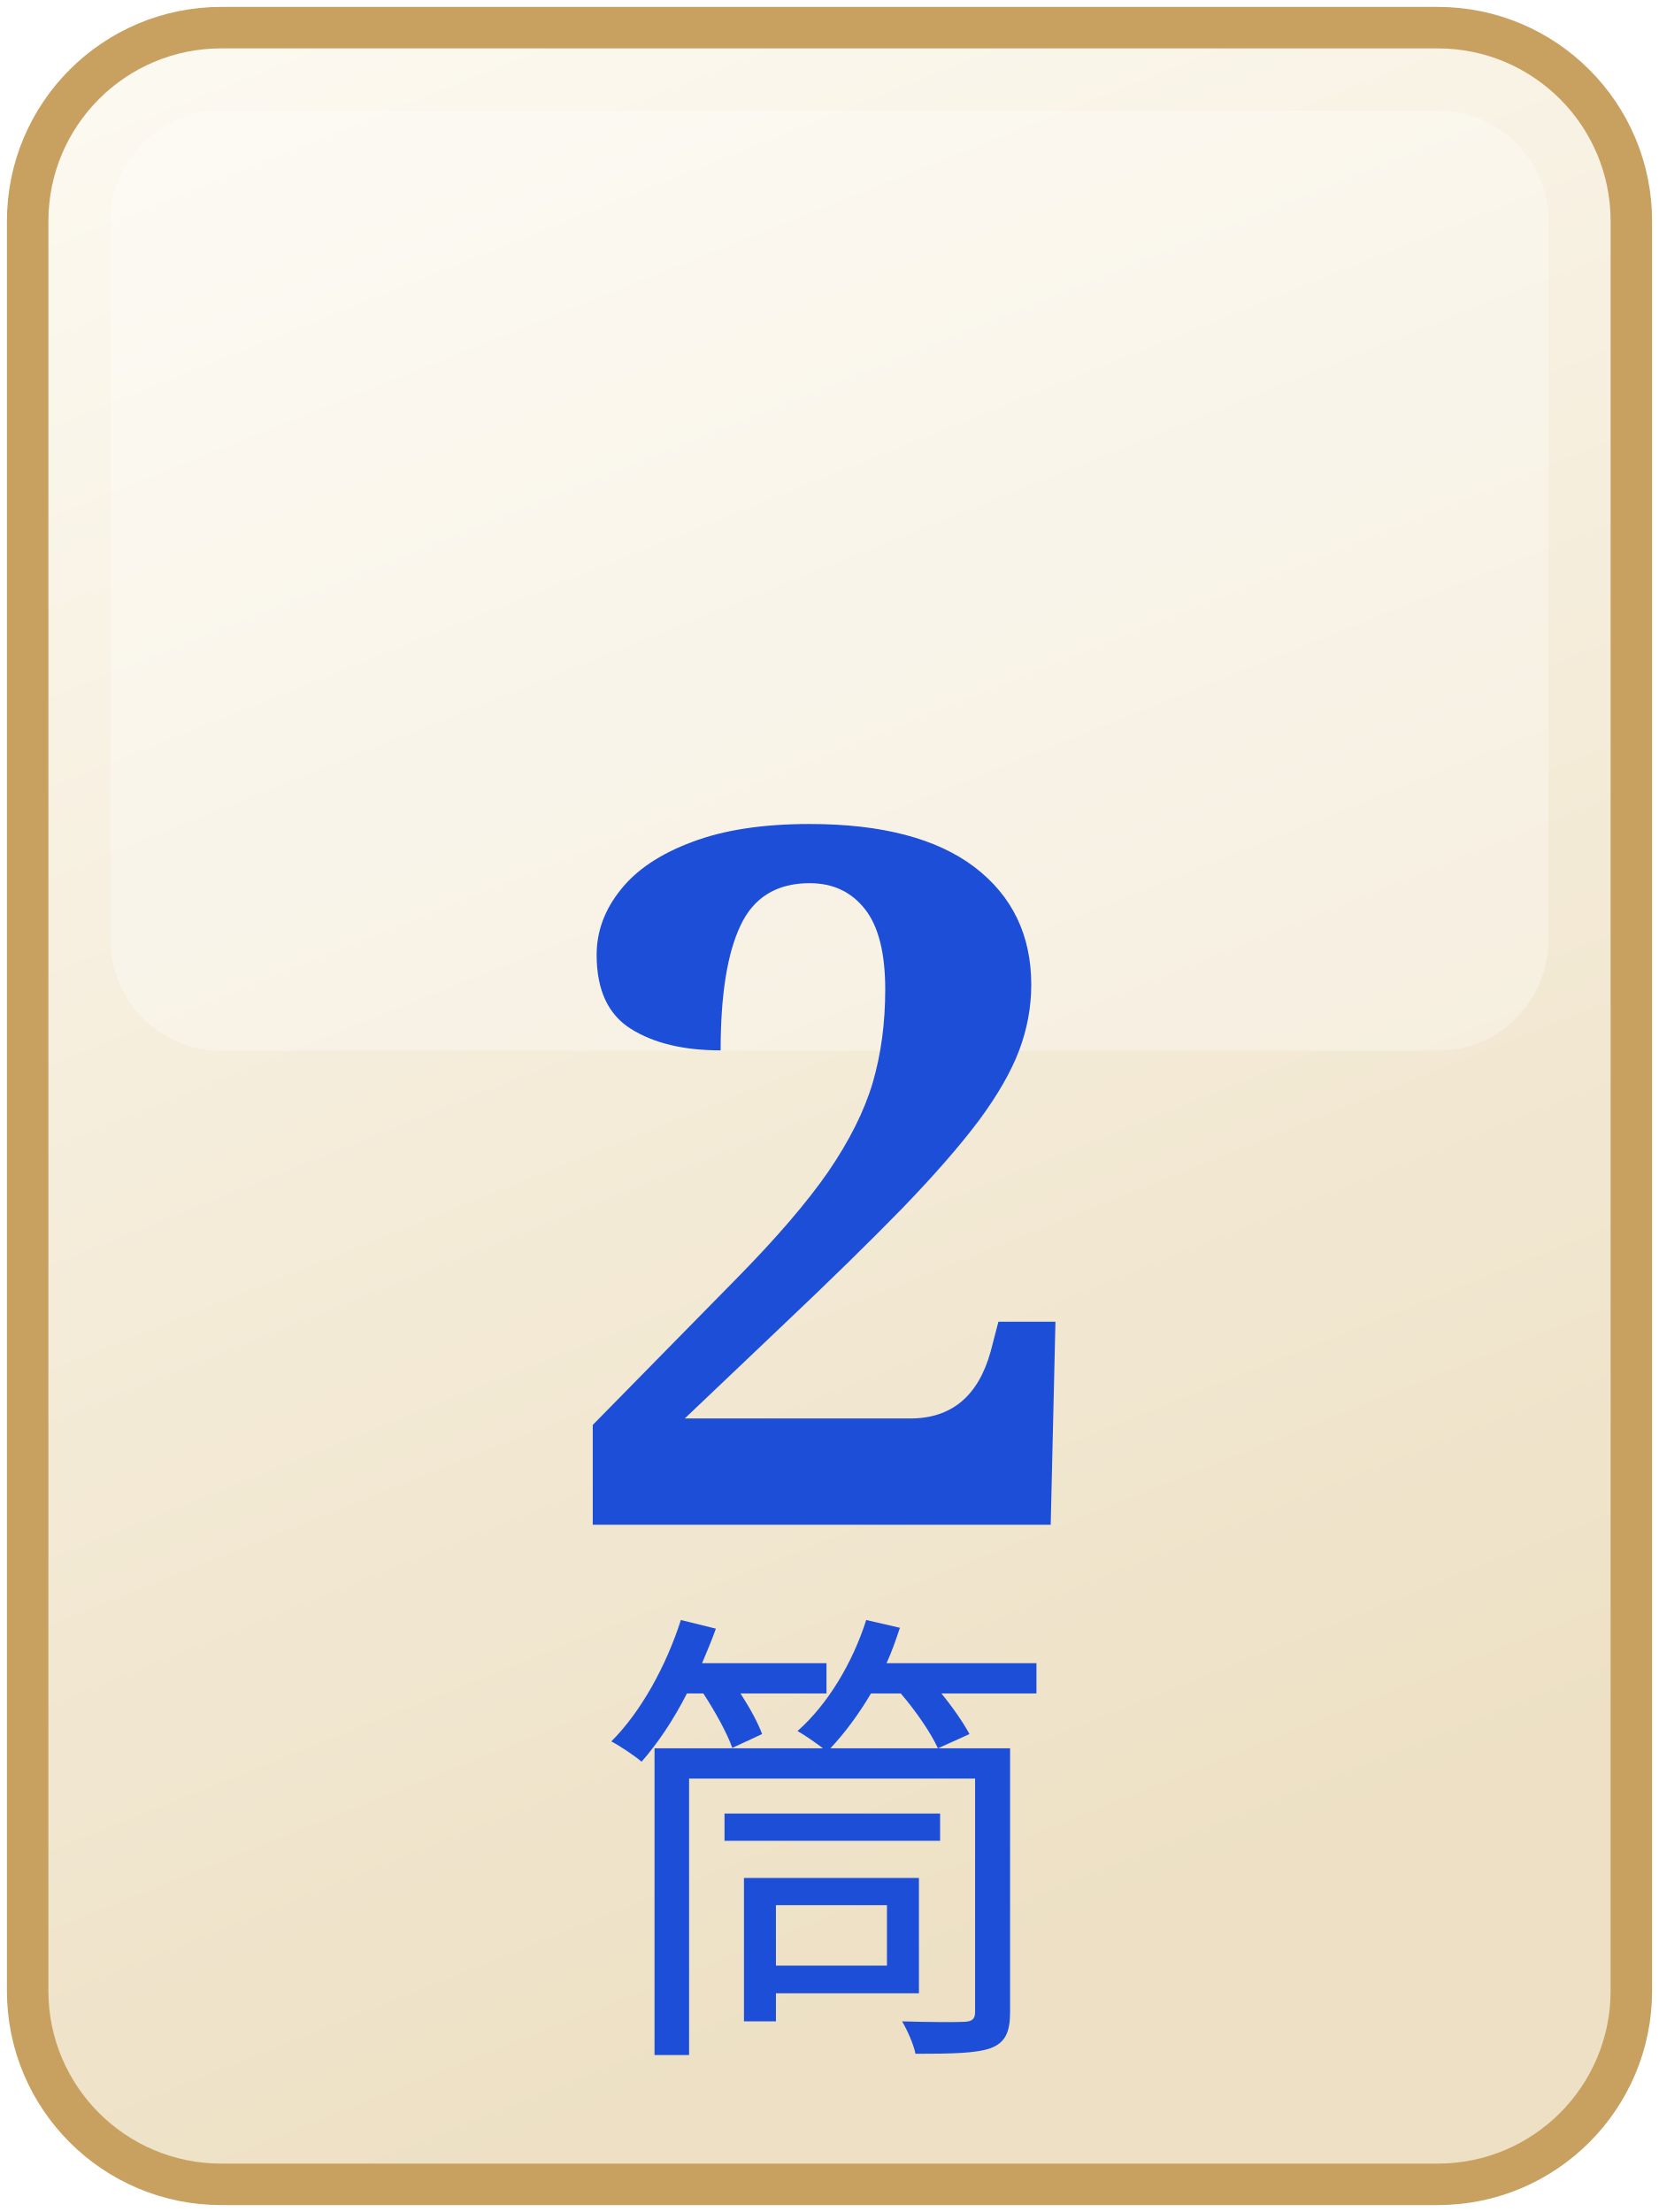
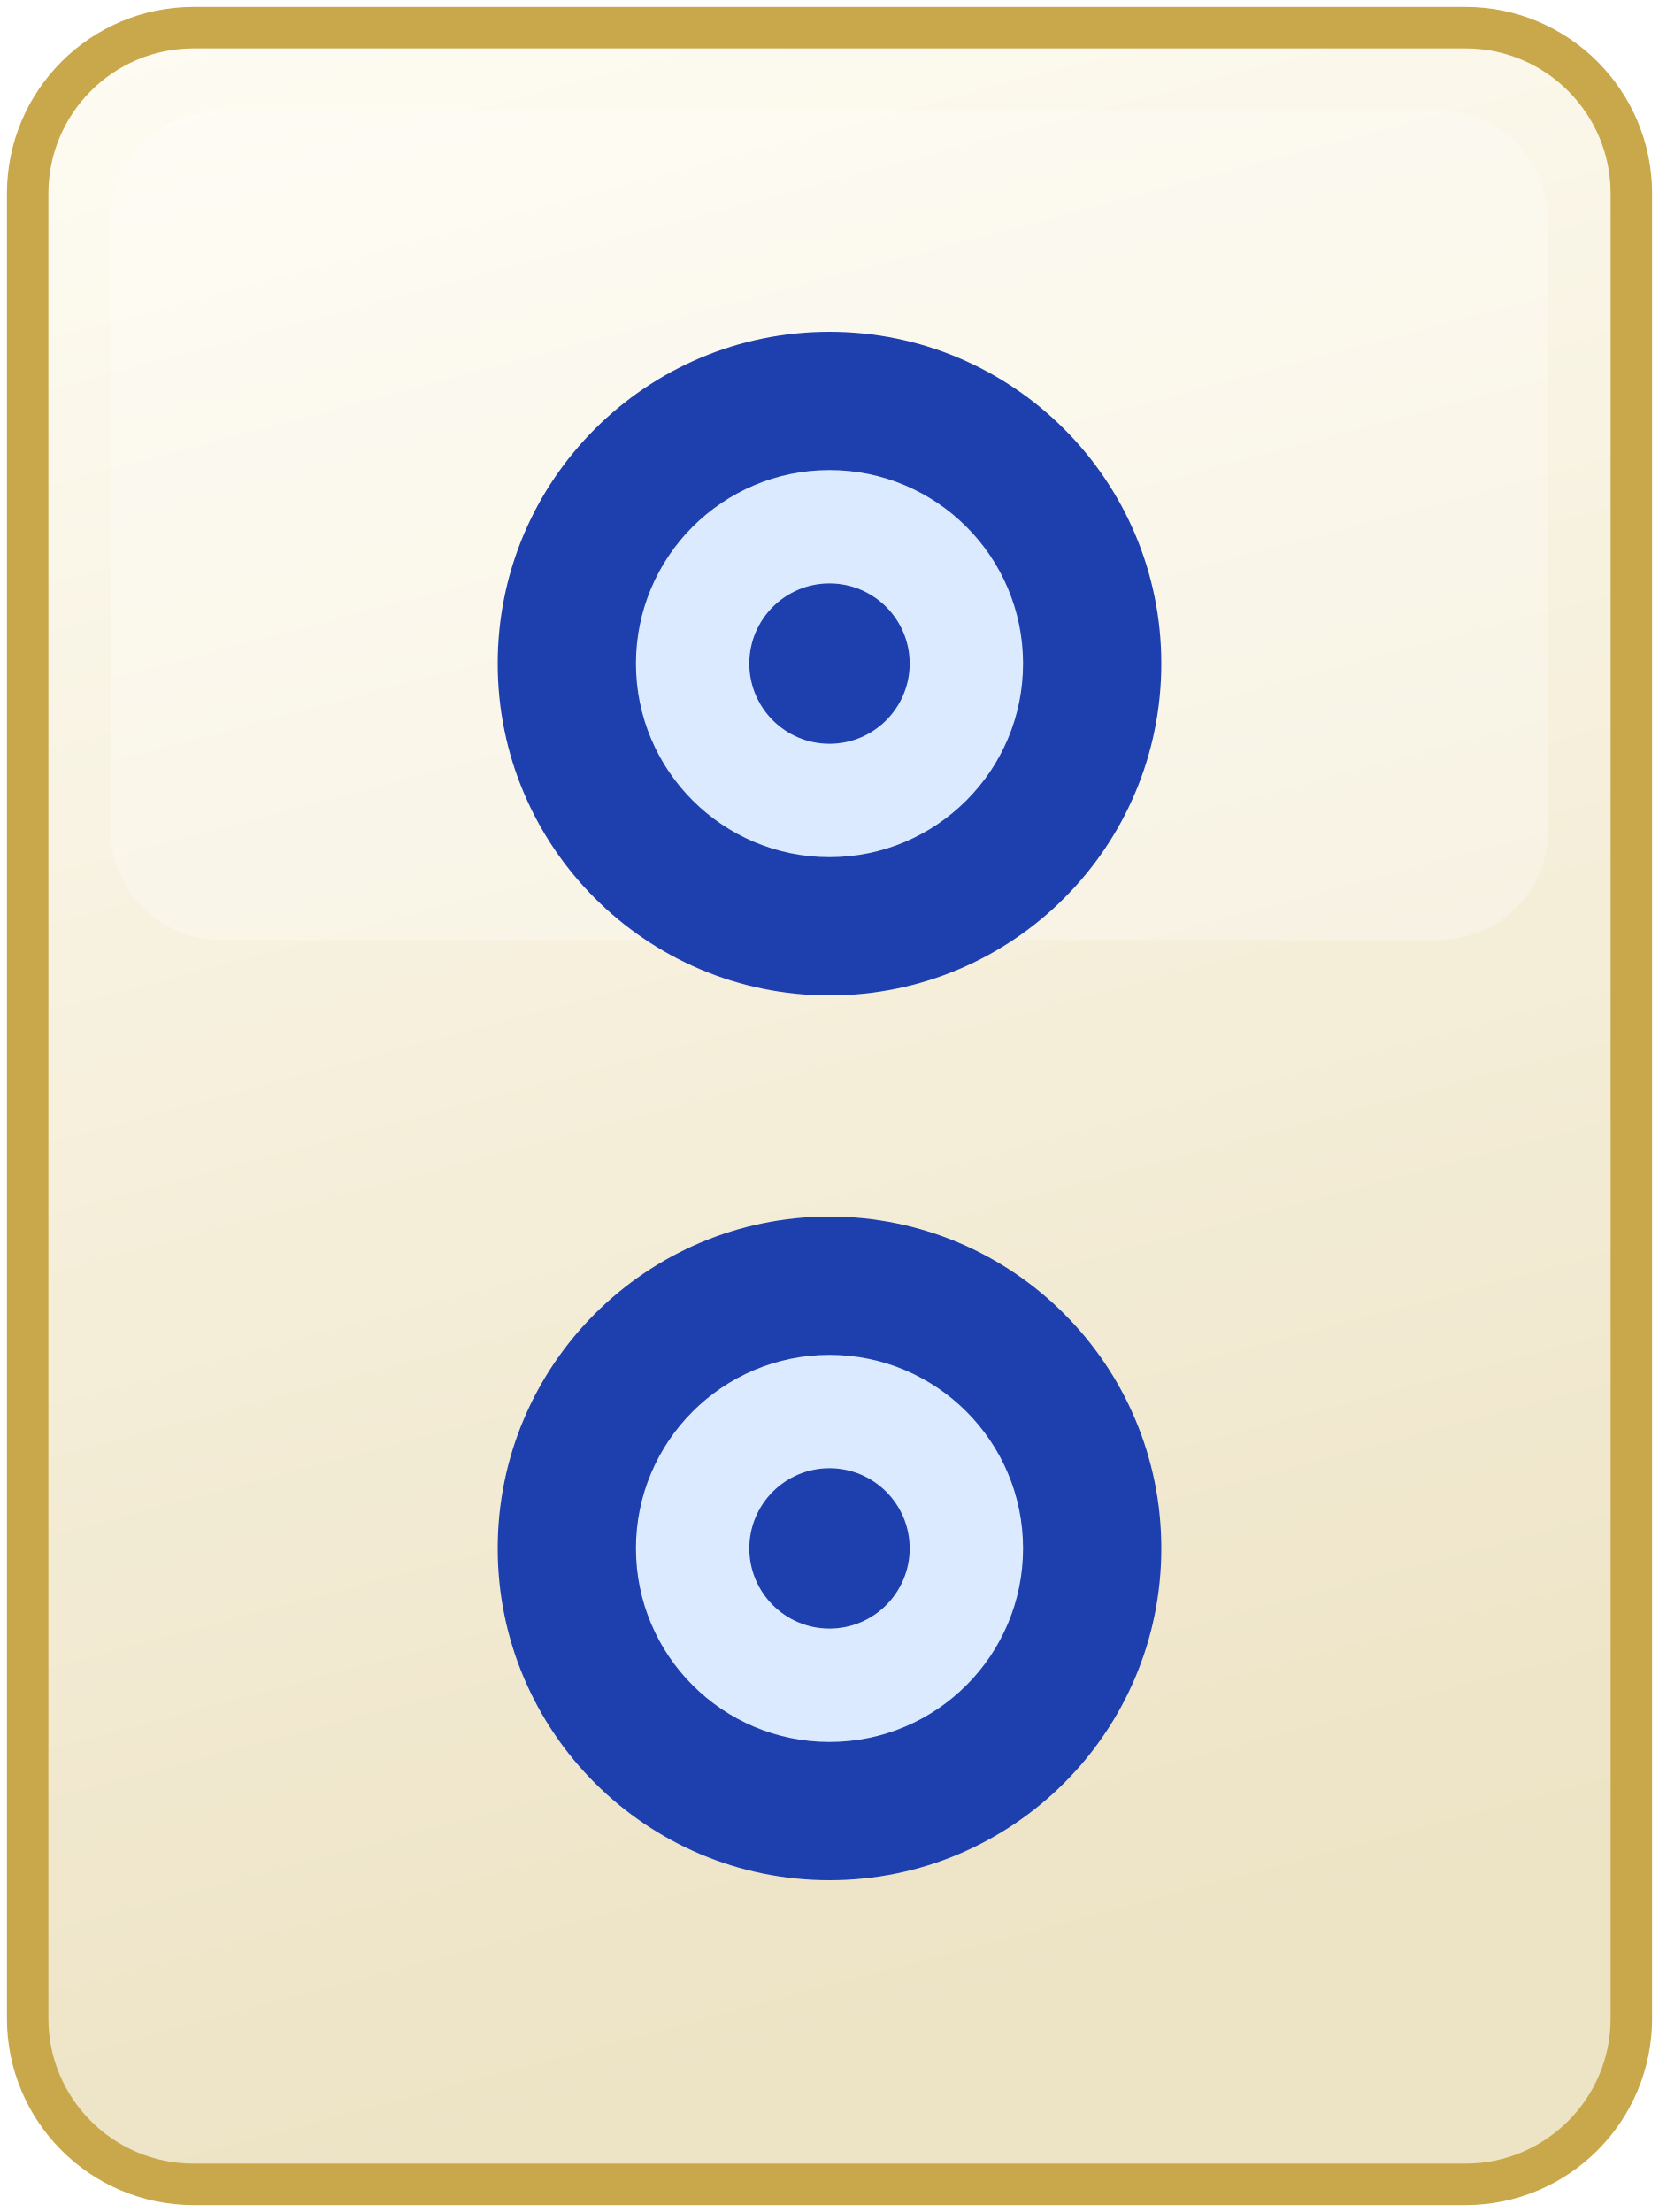
<svg xmlns="http://www.w3.org/2000/svg" viewBox="0 0 60 80">
  <defs>
-     <linearGradient id="bg" x1="0" y1="0" x2="0.3" y2="1">
-       <stop offset="0%" stop-color="#FDFAF2" />
-       <stop offset="100%" stop-color="#EDE0C4" />
+     <linearGradient id="bg" x1="0" y1="0" x2="0.2" y2="1">
+       <stop offset="0%" stop-color="#FEFCF3" />
+       <stop offset="100%" stop-color="#EDE3C5" />
    </linearGradient>
  </defs>
-   <rect x="1" y="1" width="58" height="78" rx="7" fill="url(#bg)" stroke="#C8A060" stroke-width="1.5" />
-   <rect x="4" y="4" width="52" height="34" rx="4" fill="rgba(255,255,255,0.30)" />
-   <text x="30" y="43" text-anchor="middle" dominant-baseline="middle" font-family="'Hiragino Mincho ProN','Yu Mincho',Georgia,serif" font-size="35" font-weight="bold" fill="#1D4ED8">2</text>
-   <text x="30" y="67" text-anchor="middle" dominant-baseline="middle" font-family="'Hiragino Mincho ProN','Yu Mincho',Georgia,serif" font-size="17" fill="#1D4ED8">筒</text>
+   <rect x="1" y="1" width="58" height="78" rx="6" fill="url(#bg)" stroke="#C9A84C" stroke-width="1.5" />
+   <rect x="4" y="4" width="52" height="30" rx="4" fill="rgba(255,255,255,0.26)" />
+   <circle cx="30" cy="24" r="12" fill="#1E40AF" />
+   <circle cx="30" cy="24" r="7" fill="#DBEAFE" />
+   <circle cx="30" cy="24" r="2.9" fill="#1E40AF" />
+   <circle cx="30" cy="56" r="12" fill="#1E40AF" />
+   <circle cx="30" cy="56" r="7" fill="#DBEAFE" />
+   <circle cx="30" cy="56" r="2.9" fill="#1E40AF" />
</svg>
